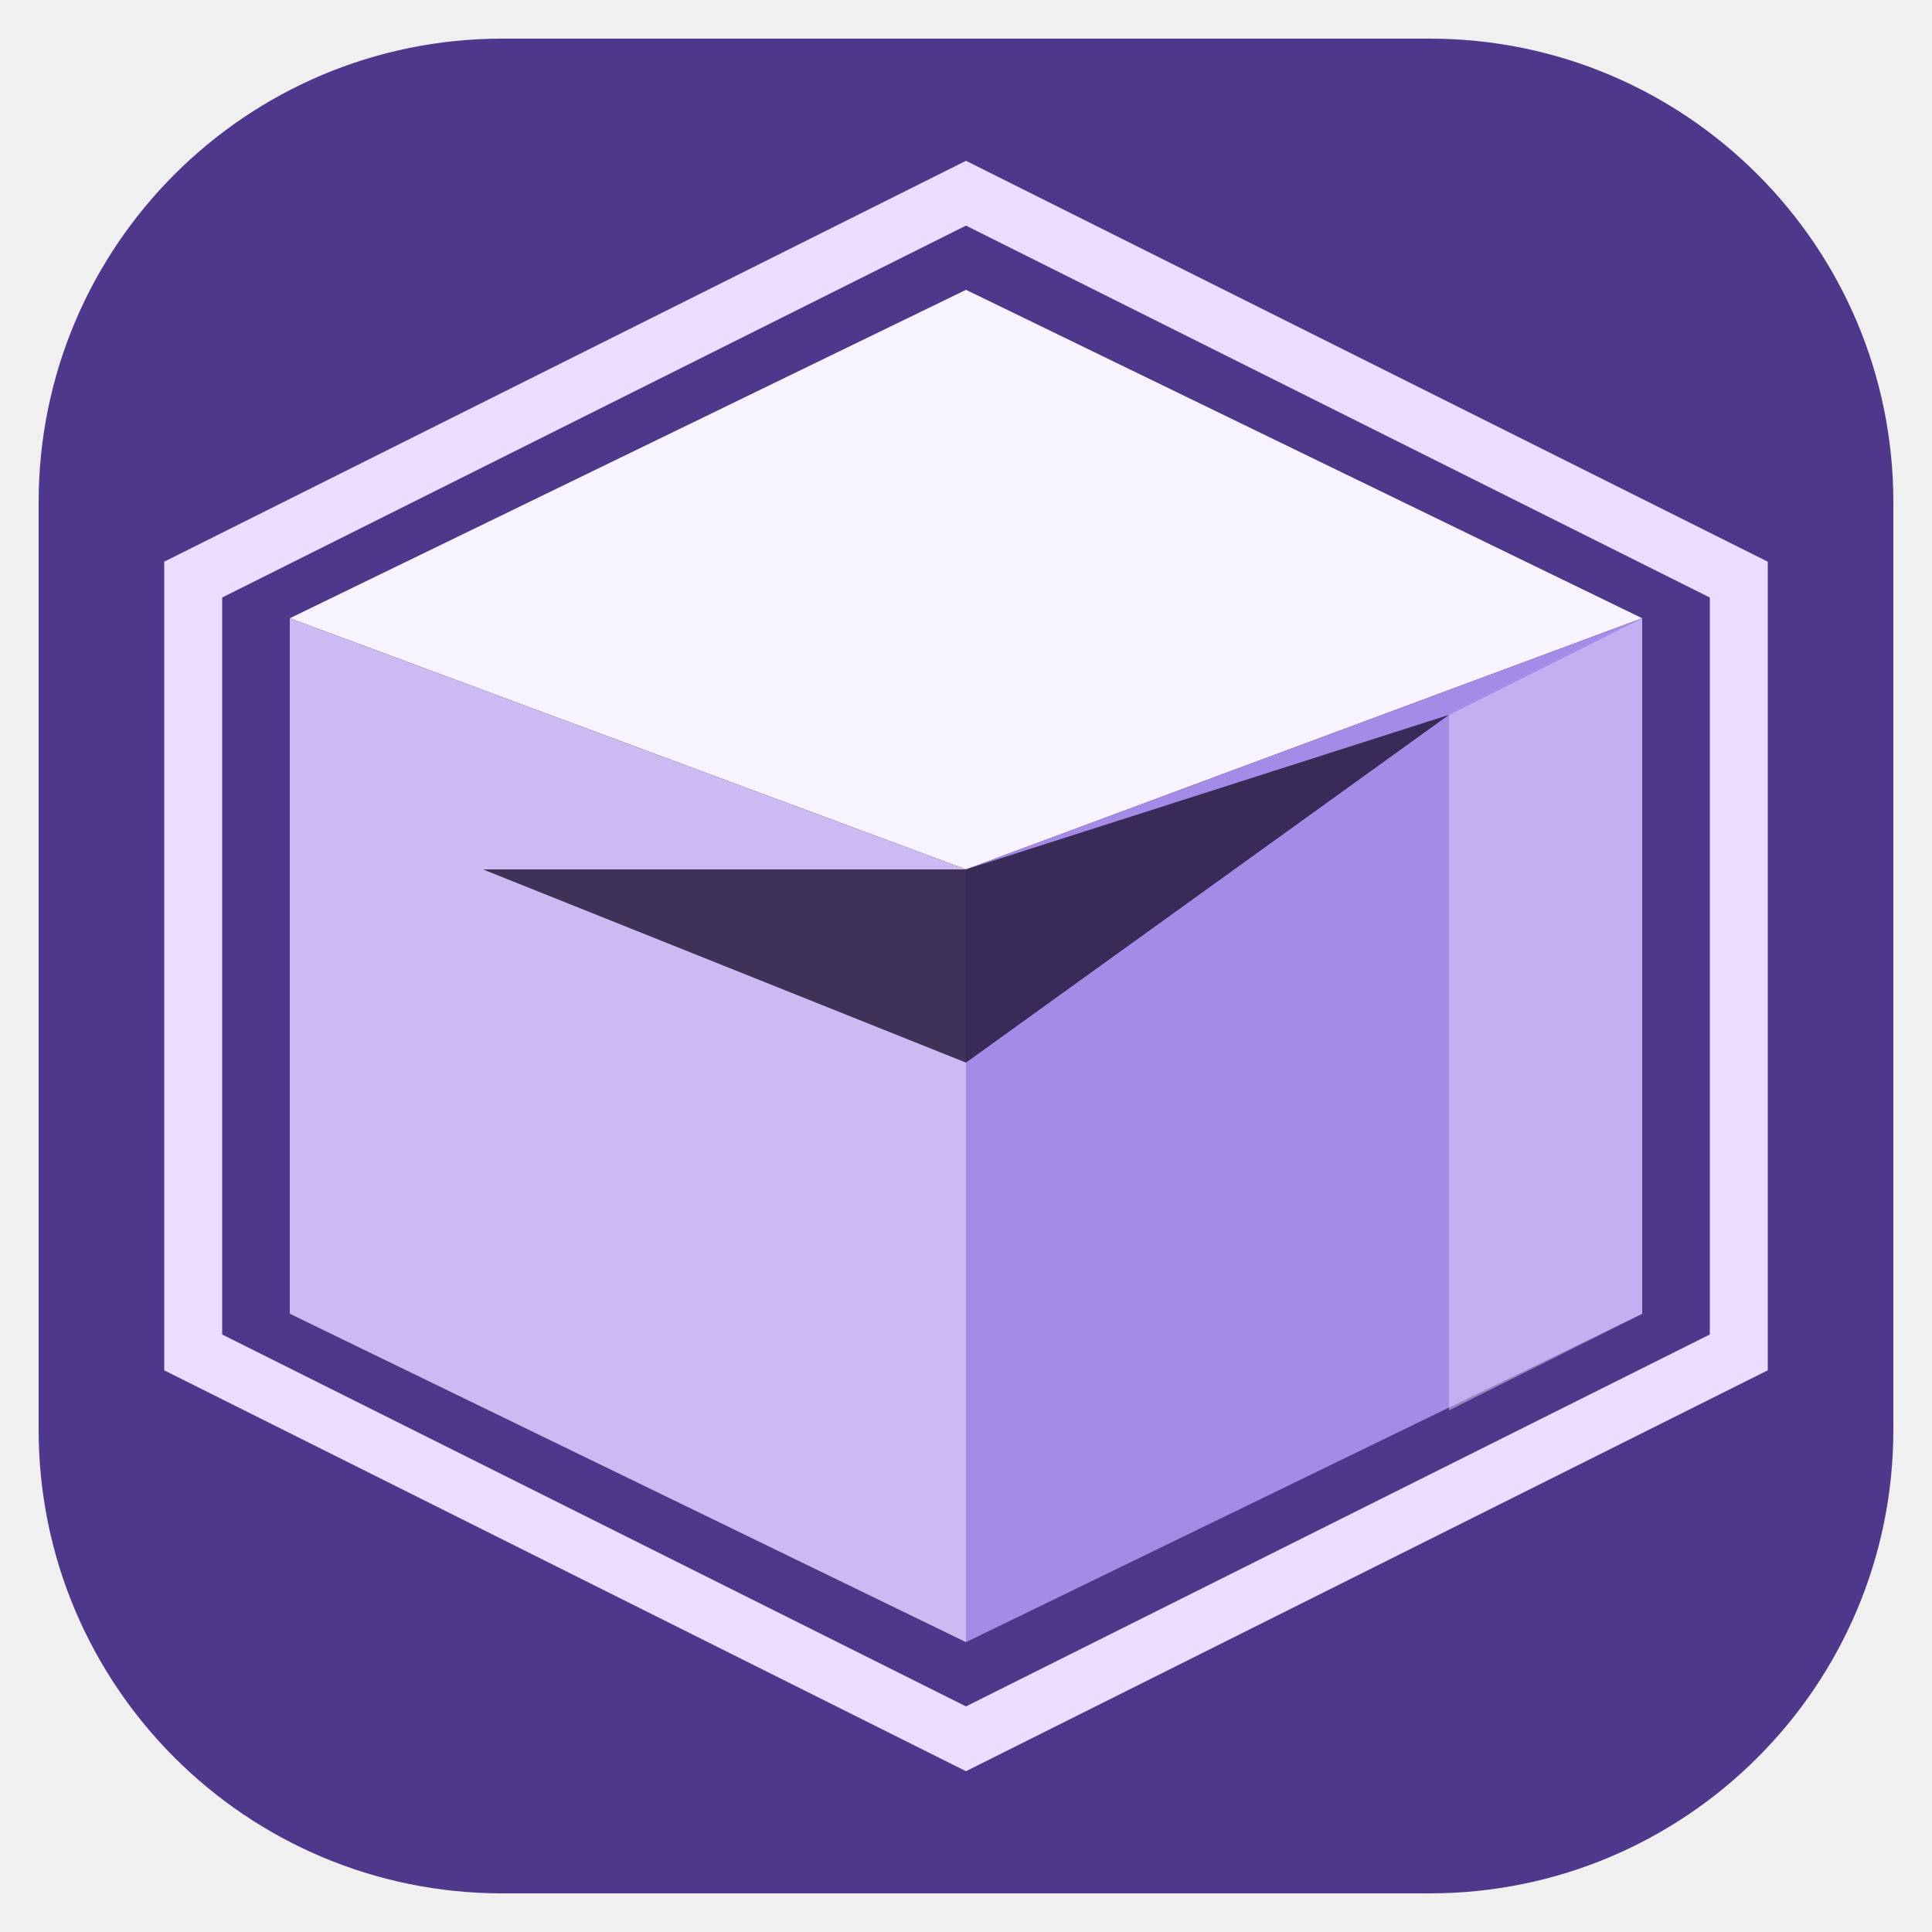
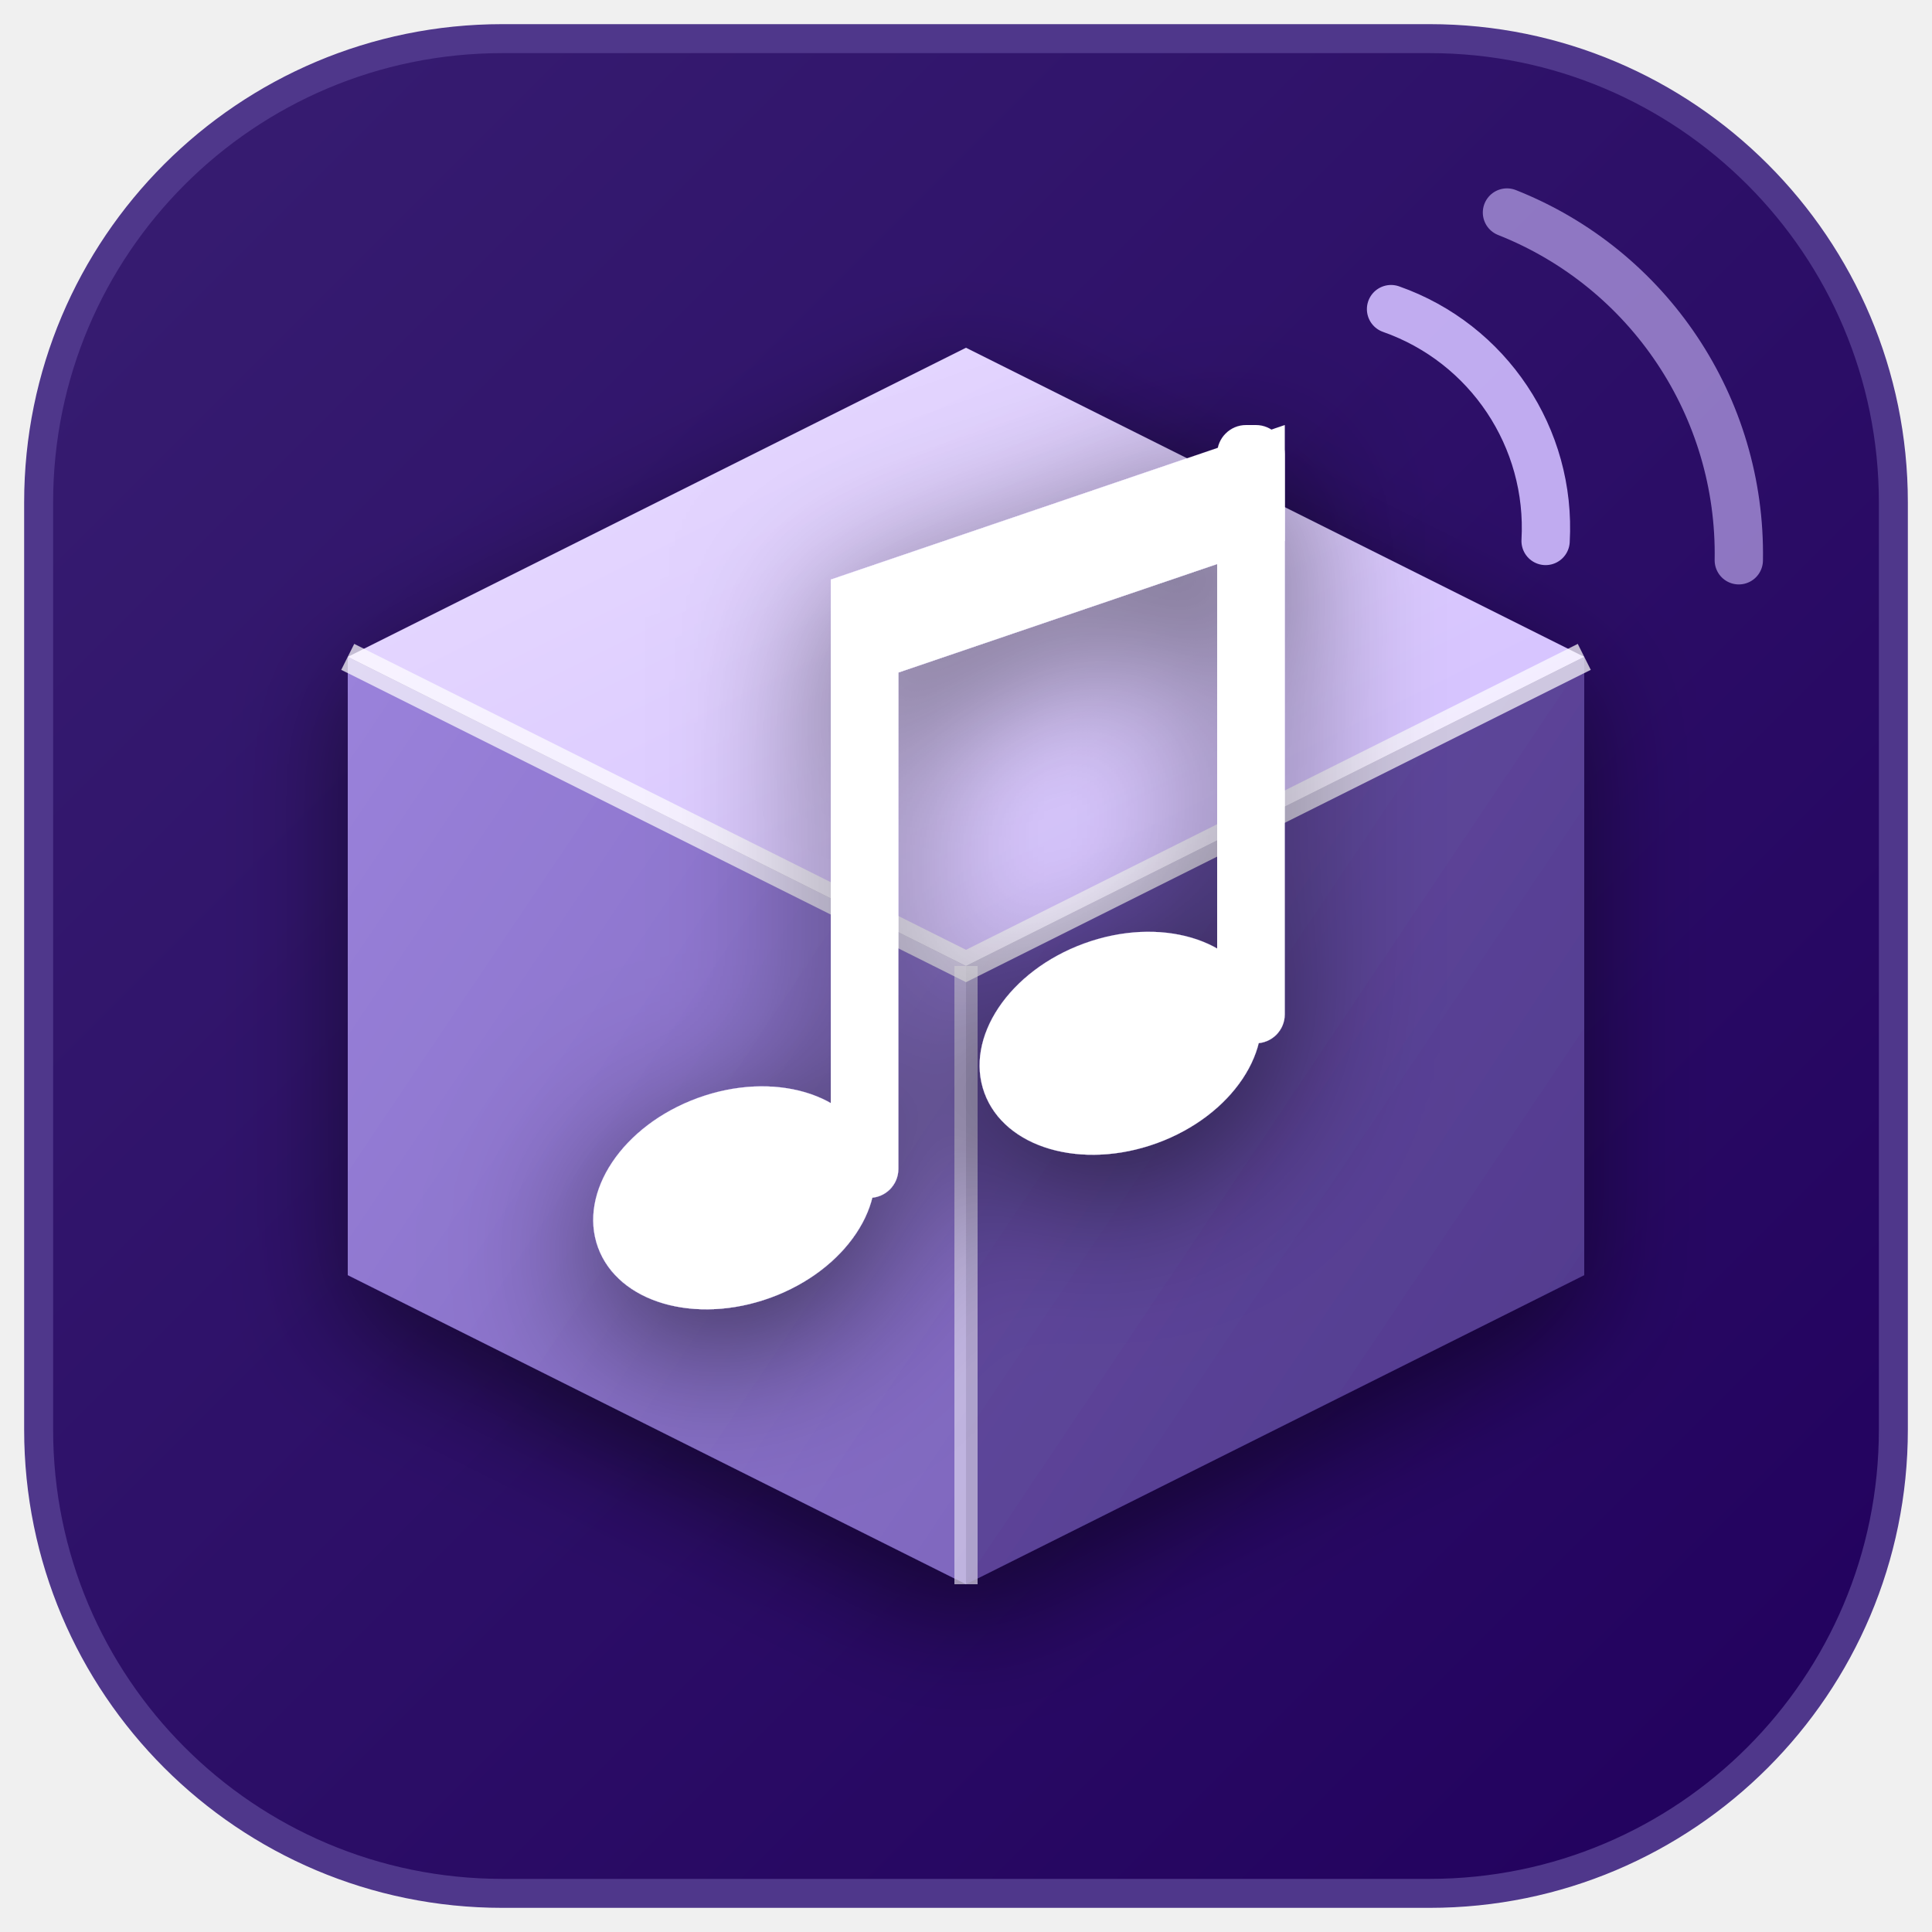
<svg xmlns="http://www.w3.org/2000/svg" viewBox="0 0 100 100">
-   <rect x="2" y="2" width="96" height="96" rx="24" fill="#4f378b" />
-   <polygon points="50,10 90,30 90,70 50,90 10,70 10,30" fill="none" stroke="#eaddff" stroke-width="3" />
-   <polygon points="50,15 85,32 85,68 50,85 15,68 15,32" fill="#2a1e44" />
-   <polygon points="50,15 85,32 50,45 15,32" fill="#f8f4ff" />
-   <polygon points="15,32 50,45 50,85 15,68" fill="#cdbaf3" />
-   <polygon points="85,32 50,45 50,85 85,68" fill="#a68ae8" />
-   <polygon points="85,32 85,68 75,73 75,37" fill="#e3d4fb" opacity="0.5" />
-   <polygon points="50,45 75,37 50,55 25,45" fill="#241a3e" opacity="0.85" />
+   <defs>
+     <linearGradient id="mb-bg-dark" x1="0%" y1="0%" x2="100%" y2="100%">
+       <stop offset="0%" stop-color="#381e72" />
+       <stop offset="100%" stop-color="#21005d" />
+     </linearGradient>
+     <linearGradient id="mb-top-dark" x1="0%" y1="0%" x2="100%" y2="100%">
+       <stop offset="0%" stop-color="#eaddff" />
+       <stop offset="100%" stop-color="#d0bcff" />
+     </linearGradient>
+     <linearGradient id="mb-left-dark" x1="0%" y1="0%" x2="100%" y2="100%">
+       <stop offset="0%" stop-color="#9a82db" />
+       <stop offset="100%" stop-color="#7f67be" />
+     </linearGradient>
+     <linearGradient id="mb-right-dark" x1="0%" y1="0%" x2="100%" y2="100%">
+       <stop offset="0%" stop-color="#6750a4" />
+       <stop offset="100%" stop-color="#4f378b" />
+     </linearGradient>
+     <filter id="mb-shadow-dark" x="-10%" y="-10%" width="130%" height="130%">
+       <feDropShadow dx="0" dy="2" stdDeviation="3" flood-color="#000000" flood-opacity="0.5" />
+     </filter>
+   </defs>
+   <rect x="2" y="2" width="96" height="96" rx="24" fill="url(#mb-bg-dark)" stroke="#4f378b" stroke-width="1.5" />
+   <g filter="url(#mb-shadow-dark)">
+     <polygon points="50,18 82,34 50,50 18,34" fill="url(#mb-top-dark)" />
+     <polygon points="18,34 50,50 50,82 18,66" fill="url(#mb-left-dark)" />
+     <polygon points="50,50 82,34 82,66 50,82" fill="url(#mb-right-dark)" />
+     <polyline points="18,34 50,50 82,34" fill="none" stroke="#ffffff" stroke-width="1.5" opacity="0.7" />
+     <line x1="50" y1="50" x2="50" y2="82" stroke="#ffffff" stroke-width="1.2" opacity="0.5" />
+   </g>
+   <g fill="#ffffff" filter="drop-shadow(0 2px 4px rgba(0, 0, 0, 0.6))">
+     <ellipse cx="38" cy="62" rx="7.5" ry="5.5" transform="rotate(-20 38 62)" />
+     <ellipse cx="58" cy="54" rx="7.5" ry="5.5" transform="rotate(-20 58 54)" />
+     <rect x="43" y="30" width="3.5" height="32" rx="1.5" />
+     <rect x="63" y="22" width="3.5" height="32" rx="1.5" />
+     <polygon points="43,30 66.5,22 66.5,28 43,36" />
+   </g>
+   <path d="M 72,16 A 12 12 0 0 1 80,28" stroke="#d0bcff" stroke-width="2.5" stroke-linecap="round" fill="none" opacity="0.9" />
+   <path d="M 78,11 A 19 19 0 0 1 90,29" stroke="#d0bcff" stroke-width="2.5" stroke-linecap="round" fill="none" opacity="0.6" />
</svg>
